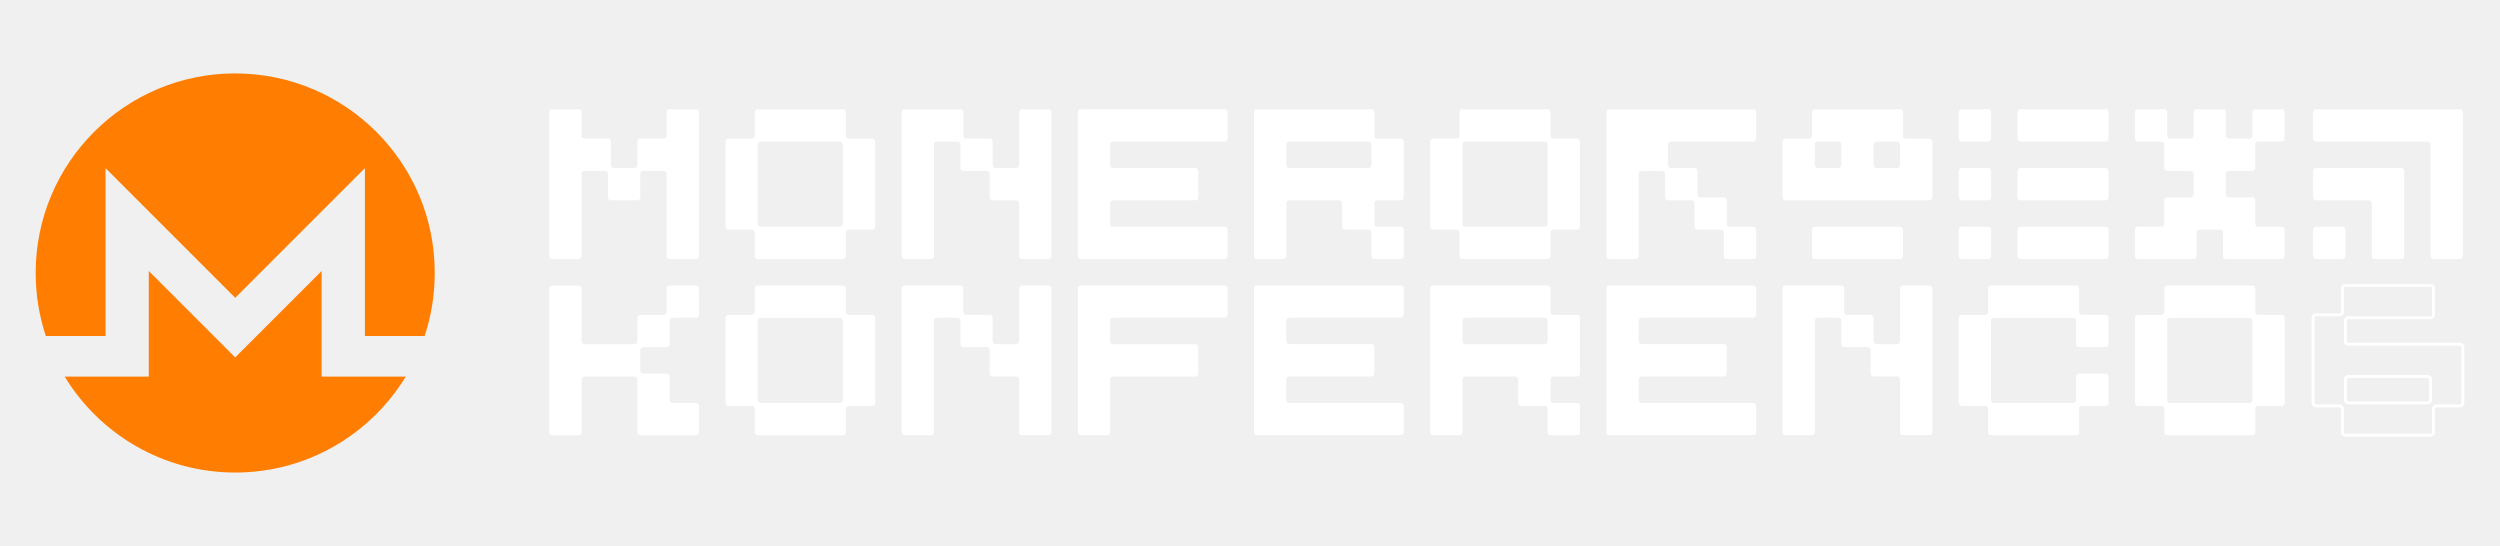
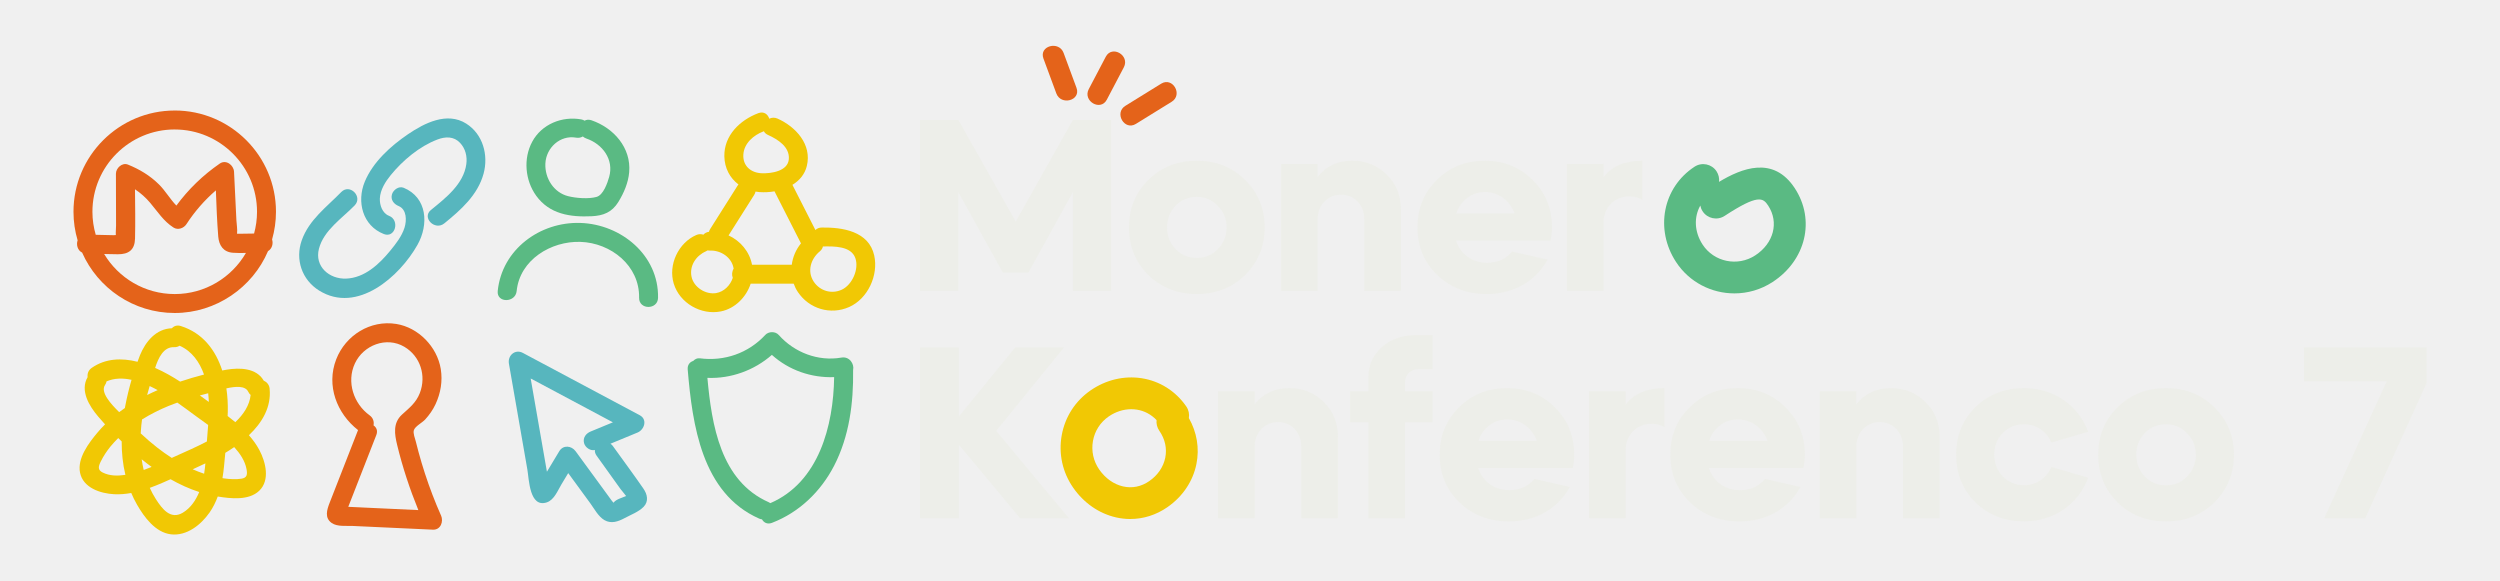
- <svg xmlns="http://www.w3.org/2000/svg" id="Layer_1" data-name="Layer 1" viewBox="0 0 783 171" version="1.1">
-   <defs id="defs30" />
-   <g id="g29" style="fill:#ffffff;fill-opacity:1">
-     <path d="m338.49,136.31h8.28c.51,0,.92-.41.92-.92v-16.55c0-.51.41-.92.92-.92h25.75c.51,0,.92-.41.92-.92v-8.28c0-.51-.41-.92-.92-.92h-25.75c-.51,0-.92-.41-.92-.92v-6.44c0-.51.41-.92.92-.92h34.95c.51,0,.92-.41.92-.92v-8.28c0-.51-.41-.92-.92-.92h-45.06c-.51,0-.92.41-.92.92v45.06c0,.51.41.92.92.92Z" fill="#1d1d1b" id="path1" style="fill:#ffffff;fill-opacity:1" />
-     <path d="m207.89,43.42h-7.36c-.51,0-.92.41-.92.92v7.36c0,.51-.41.92-.92.92h-6.44c-.51,0-.92-.41-.92-.92v-7.36c0-.51-.41-.92-.92-.92h-7.36c-.51,0-.92-.41-.92-.92v-7.36c0-.51-.41-.92-.92-.92h-8.28c-.51,0-.92.41-.92.92v45.06c0,.51.41.92.92.92h8.28c.51,0,.92-.41.92-.92v-25.75c0-.51.41-.92.92-.92h6.44c.51,0,.92.41.92.92v7.36c0,.51.41.92.92.92h8.28c.51,0,.92-.41.92-.92v-7.36c0-.51.41-.92.92-.92h6.44c.51,0,.92.41.92.92v25.75c0,.51.41.92.92.92h8.28c.51,0,.92-.41.92-.92v-45.06c0-.51-.41-.92-.92-.92h-8.28c-.51,0-.92.41-.92.92v7.36c0,.51-.41.92-.92.92Z" fill="#1d1d1b" id="path2" style="fill:#ffffff;fill-opacity:1" />
-     <path d="m207.89,98.61h-7.36c-.51,0-.92.41-.92.92v7.36c0,.51-.41.92-.92.92h-15.63c-.51,0-.92-.41-.92-.92v-16.55c0-.51-.41-.92-.92-.92h-8.28c-.51,0-.92.41-.92.92v45.06c0,.51.41.92.92.92h8.28c.51,0,.92-.41.92-.92v-16.55c0-.51.41-.92.92-.92h15.63c.51,0,.92.41.92.92v16.55c0,.51.41.92.92.92h17.47c.51,0,.92-.41.92-.92v-8.28c0-.51-.41-.92-.92-.92h-7.36c-.51,0-.92-.41-.92-.92v-7.36c0-.51-.41-.92-.92-.92h-7.36c-.51,0-.92-.41-.92-.92v-6.44c0-.51.41-.92.92-.92h7.36c.51,0,.92-.41.92-.92v-7.36c0-.51.41-.92.92-.92h7.36c.51,0,.92-.41.92-.92v-8.28c0-.51-.41-.92-.92-.92h-8.28c-.51,0-.92.41-.92.92v7.36c0,.51-.41.92-.92.92Z" fill="#1d1d1b" id="path3" style="fill:#ffffff;fill-opacity:1" />
-     <path d="m264,34.23h-26.67c-.51,0-.92.41-.92.92v7.36c0,.51-.41.92-.92.92h-7.36c-.51,0-.92.41-.92.92v26.67c0,.51.41.92.92.92h7.36c.51,0,.92.41.92.92v7.36c0,.51.41.92.92.92h26.67c.51,0,.92-.41.92-.92v-7.36c0-.51.41-.92.92-.92h7.36c.51,0,.92-.41.92-.92v-26.67c0-.51-.41-.92-.92-.92h-7.36c-.51,0-.92-.41-.92-.92v-7.36c0-.51-.41-.92-.92-.92Zm0,11.04v24.83c0,.51-.41.92-.92.92h-24.83c-.51,0-.92-.41-.92-.92v-24.83c0-.51.41-.92.92-.92h24.83c.51,0,.92.41.92.92Z" fill="#1d1d1b" id="path4" style="fill:#ffffff;fill-opacity:1" />
-     <path d="m264,89.41h-26.67c-.51,0-.92.41-.92.92v7.36c0,.51-.41.92-.92.92h-7.36c-.51,0-.92.41-.92.92v26.67c0,.51.41.92.92.92h7.36c.51,0,.92.41.92.92v7.36c0,.51.41.92.92.92h26.67c.51,0,.92-.41.92-.92v-7.36c0-.51.41-.92.92-.92h7.36c.51,0,.92-.41.92-.92v-26.67c0-.51-.41-.92-.92-.92h-7.36c-.51,0-.92-.41-.92-.92v-7.36c0-.51-.41-.92-.92-.92Zm0,11.04v24.83c0,.51-.41.92-.92.92h-24.83c-.51,0-.92-.41-.92-.92v-24.83c0-.51.41-.92.92-.92h24.83c.51,0,.92.41.92.92Z" fill="#1d1d1b" id="path5" style="fill:#ffffff;fill-opacity:1" />
-     <path d="m458.05,81.13h26.67c.51,0,.92-.41.92-.92v-7.36c0-.51.41-.92.92-.92h7.36c.51,0,.92-.41.92-.92v-26.67c0-.51-.41-.92-.92-.92h-7.36c-.51,0-.92-.41-.92-.92v-7.36c0-.51-.41-.92-.92-.92h-26.67c-.51,0-.92.41-.92.92v7.36c0,.51-.41.92-.92.92h-7.36c-.51,0-.92.41-.92.92v26.67c0,.51.41.92.92.92h7.36c.51,0,.92.41.92.92v7.36c0,.51.41.92.92.92Zm0-11.04v-24.83c0-.51.41-.92.92-.92h24.83c.51,0,.92.41.92.92v24.83c0,.51-.41.92-.92.92h-24.83c-.51,0-.92-.41-.92-.92Z" fill="#1d1d1b" id="path6" style="fill:#ffffff;fill-opacity:1" />
-     <path d="m705.45,89.41h-26.67c-.51,0-.92.41-.92.92v7.36c0,.51-.41.92-.92.92h-7.36c-.51,0-.92.41-.92.92v26.67c0,.51.41.92.92.92h7.36c.51,0,.92.41.92.92v7.36c0,.51.41.92.92.92h26.67c.51,0,.92-.41.92-.92v-7.36c0-.51.41-.92.92-.92h7.36c.51,0,.92-.41.92-.92v-26.67c0-.51-.41-.92-.92-.92h-7.36c-.51,0-.92-.41-.92-.92v-7.36c0-.51-.41-.92-.92-.92Zm0,11.04v24.83c0,.51-.41.92-.92.92h-24.83c-.51,0-.92-.41-.92-.92v-24.83c0-.51.41-.92.92-.92h24.83c.51,0,.92.41.92.92Z" fill="#1d1d1b" id="path7" style="fill:#ffffff;fill-opacity:1" />
-     <path d="m293.43,44.34h6.44c.51,0,.92.41.92.92v7.36c0,.51.41.92.92.92h7.36c.51,0,.92.41.92.92v7.36c0,.51.41.92.92.92h7.36c.51,0,.92.41.92.92v16.55c0,.51.41.92.92.92h8.28c.51,0,.92-.41.92-.92v-45.06c0-.51-.41-.92-.92-.92h-8.28c-.51,0-.92.41-.92.92v16.55c0,.51-.41.92-.92.92h-6.44c-.51,0-.92-.41-.92-.92v-7.36c0-.51-.41-.92-.92-.92h-7.36c-.51,0-.92-.41-.92-.92v-7.36c0-.51-.41-.92-.92-.92h-17.47c-.51,0-.92.41-.92.92v45.06c0,.51.41.92.92.92h8.28c.51,0,.92-.41.92-.92v-34.95c0-.51.41-.92.92-.92Z" fill="#1d1d1b" id="path8" style="fill:#ffffff;fill-opacity:1" />
-     <path d="m594.17,107.8h-6.44c-.51,0-.92-.41-.92-.92v-7.36c0-.51-.41-.92-.92-.92h-7.36c-.51,0-.92-.41-.92-.92v-7.36c0-.51-.41-.92-.92-.92h-17.47c-.51,0-.92.41-.92.92v45.06c0,.51.41.92.92.92h8.28c.51,0,.92-.41.92-.92v-34.95c0-.51.41-.92.92-.92h6.44c.51,0,.92.41.92.92v7.36c0,.51.41.92.92.92h7.36c.51,0,.92.41.92.92v7.36c0,.51.41.92.92.92h7.36c.51,0,.92.41.92.92v16.55c0,.51.41.92.92.92h8.28c.51,0,.92-.41.92-.92v-45.06c0-.51-.41-.92-.92-.92h-8.28c-.51,0-.92.41-.92.92v16.55c0,.51-.41.92-.92.92Z" fill="#1d1d1b" id="path9" style="fill:#ffffff;fill-opacity:1" />
-     <path d="m318.26,107.8h-6.44c-.51,0-.92-.41-.92-.92v-7.36c0-.51-.41-.92-.92-.92h-7.36c-.51,0-.92-.41-.92-.92v-7.36c0-.51-.41-.92-.92-.92h-17.47c-.51,0-.92.41-.92.92v45.06c0,.51.41.92.92.92h8.28c.51,0,.92-.41.92-.92v-34.95c0-.51.41-.92.92-.92h6.44c.51,0,.92.41.92.92v7.36c0,.51.41.92.92.92h7.36c.51,0,.92.41.92.92v7.36c0,.51.41.92.92.92h7.36c.51,0,.92.41.92.92v16.55c0,.51.41.92.92.92h8.28c.51,0,.92-.41.92-.92v-45.06c0-.51-.41-.92-.92-.92h-8.28c-.51,0-.92.41-.92.92v16.55c0,.51-.41.92-.92.92Z" fill="#1d1d1b" id="path10" style="fill:#ffffff;fill-opacity:1" />
-     <path d="m338.49,81.13h45.06c.51,0,.92-.41.92-.92v-8.28c0-.51-.41-.92-.92-.92h-34.95c-.51,0-.92-.41-.92-.92v-6.44c0-.51.41-.92.92-.92h25.75c.51,0,.92-.41.92-.92v-8.28c0-.51-.41-.92-.92-.92h-25.75c-.51,0-.92-.41-.92-.92v-6.44c0-.51.41-.92.92-.92h34.95c.51,0,.92-.41.92-.92v-8.28c0-.51-.41-.92-.92-.92h-45.06c-.51,0-.92.41-.92.92v45.06c0,.51.41.92.92.92Z" fill="#1d1d1b" id="path11" style="fill:#ffffff;fill-opacity:1" />
-     <path d="m504.04,136.31h45.06c.51,0,.92-.41.92-.92v-8.28c0-.51-.41-.92-.92-.92h-34.95c-.51,0-.92-.41-.92-.92v-6.44c0-.51.41-.92.92-.92h25.75c.51,0,.92-.41.92-.92v-8.28c0-.51-.41-.92-.92-.92h-25.75c-.51,0-.92-.41-.92-.92v-6.44c0-.51.41-.92.92-.92h34.95c.51,0,.92-.41.92-.92v-8.28c0-.51-.41-.92-.92-.92h-45.06c-.51,0-.92.41-.92.92v45.06c0,.51.41.92.92.92Z" fill="#1d1d1b" id="path12" style="fill:#ffffff;fill-opacity:1" />
-     <path d="m393.67,136.31h45.06c.51,0,.92-.41.92-.92v-8.28c0-.51-.41-.92-.92-.92h-34.95c-.51,0-.92-.41-.92-.92v-6.44c0-.51.41-.92.92-.92h25.75c.51,0,.92-.41.92-.92v-8.28c0-.51-.41-.92-.92-.92h-25.75c-.51,0-.92-.41-.92-.92v-6.44c0-.51.41-.92.92-.92h34.95c.51,0,.92-.41.92-.92v-8.28c0-.51-.41-.92-.92-.92h-45.06c-.51,0-.92.41-.92.92v45.06c0,.51.41.92.92.92Z" fill="#1d1d1b" id="path13" style="fill:#ffffff;fill-opacity:1" />
-     <path d="m431.38,62.74h7.36c.51,0,.92-.41.92-.92v-17.47c0-.51-.41-.92-.92-.92h-7.36c-.51,0-.92-.41-.92-.92v-7.36c0-.51-.41-.92-.92-.92h-35.87c-.51,0-.92.41-.92.92v45.06c0,.51.41.92.92.92h8.28c.51,0,.92-.41.92-.92v-16.55c0-.51.41-.92.92-.92h15.63c.51,0,.92.41.92.92v7.36c0,.51.41.92.92.92h7.36c.51,0,.92.41.92.92v7.36c0,.51.41.92.92.92h8.28c.51,0,.92-.41.92-.92v-8.28c0-.51-.41-.92-.92-.92h-7.36c-.51,0-.92-.41-.92-.92v-6.44c0-.51.41-.92.92-.92Zm-28.51-11.04v-6.44c0-.51.41-.92.92-.92h24.83c.51,0,.92.41.92.92v6.44c0,.51-.41.92-.92.92h-24.83c-.51,0-.92-.41-.92-.92Z" fill="#1d1d1b" id="path14" style="fill:#ffffff;fill-opacity:1" />
-     <path d="m486.56,117.92h7.36c.51,0,.92-.41.92-.92v-17.47c0-.51-.41-.92-.92-.92h-7.36c-.51,0-.92-.41-.92-.92v-7.36c0-.51-.41-.92-.92-.92h-35.87c-.51,0-.92.41-.92.92v45.06c0,.51.41.92.92.92h8.28c.51,0,.92-.41.92-.92v-16.55c0-.51.41-.92.92-.92h15.63c.51,0,.92.41.92.92v7.36c0,.51.41.92.92.92h7.36c.51,0,.92.41.92.92v7.36c0,.51.41.92.92.92h8.28c.51,0,.92-.41.92-.92v-8.28c0-.51-.41-.92-.92-.92h-7.36c-.51,0-.92-.41-.92-.92v-6.44c0-.51.41-.92.92-.92Zm-28.51-11.04v-6.44c0-.51.41-.92.92-.92h24.83c.51,0,.92.41.92.92v6.44c0,.51-.41.92-.92.92h-24.83c-.51,0-.92-.41-.92-.92Z" fill="#1d1d1b" id="path15" style="fill:#ffffff;fill-opacity:1" />
-     <path d="m761.24,136.77h-26.67c-.76,0-1.38-.62-1.38-1.38v-7.36c0-.25-.21-.46-.46-.46h-7.36c-.76,0-1.38-.62-1.38-1.38v-26.67c0-.76.62-1.38,1.38-1.38h7.36c.25,0,.46-.21.46-.46v-7.36c0-.76.62-1.38,1.38-1.38h26.67c.76,0,1.38.62,1.38,1.38v8.28c0,.76-.62,1.38-1.38,1.38h-25.75c-.25,0-.46.21-.46.46v6.44c0,.25.21.46.46.46h34.95c.76,0,1.38.62,1.38,1.38v17.47c0,.76-.62,1.38-1.38,1.38h-7.36c-.25,0-.46.21-.46.46v7.36c0,.76-.62,1.38-1.38,1.38Zm-35.87-37.71c-.25,0-.46.21-.46.46v26.67c0,.25.21.46.46.46h7.36c.76,0,1.38.62,1.38,1.38v7.36c0,.25.21.46.46.46h26.67c.25,0,.46-.21.46-.46v-7.36c0-.76.62-1.38,1.38-1.38h7.36c.25,0,.46-.21.46-.46v-17.47c0-.25-.21-.46-.46-.46h-34.95c-.76,0-1.38-.62-1.38-1.38v-6.44c0-.76.62-1.38,1.38-1.38h25.75c.25,0,.46-.21.46-.46v-8.28c0-.25-.21-.46-.46-.46h-26.67c-.25,0-.46.21-.46.46v7.36c0,.76-.62,1.38-1.38,1.38h-7.36Zm34.95,27.59h-24.83c-.76,0-1.38-.62-1.38-1.38v-6.44c0-.76.62-1.38,1.38-1.38h24.83c.76,0,1.38.62,1.38,1.38v6.44c0,.76-.62,1.38-1.38,1.38Zm-24.83-8.28c-.25,0-.46.21-.46.46v6.44c0,.25.21.46.46.46h24.83c.25,0,.46-.21.46-.46v-6.44c0-.25-.21-.46-.46-.46h-24.83Z" fill="#1d1d1b" id="path16" style="fill:#ffffff;fill-opacity:1" />
-     <path d="m660.38,107.8v-8.28c0-.51-.41-.92-.92-.92h-7.36c-.51,0-.92-.41-.92-.92v-7.35c0-.51-.41-.92-.92-.92h-26.67c-.51,0-.92.41-.92.92v7.36c0,.51-.41.92-.92.92h-7.36c-.51,0-.92.41-.92.92v26.67c0,.51.41.92.92.92h7.36c.51,0,.92.41.92.92v7.36c0,.51.41.92.92.92h26.67c.51,0,.92-.41.92-.92v-7.36c0-.51.41-.92.92-.92h7.36c.51,0,.92-.41.92-.92v-8.28c0-.51-.41-.92-.92-.92h-8.28c-.51,0-.92.41-.92.92v7.36c0,.51-.41.92-.92.92h-24.83c-.51,0-.92-.41-.92-.92v-24.83c0-.51.41-.92.92-.92h24.83c.51,0,.92.41.92.92v7.35c0,.51.41.92.92.92h8.28c.51,0,.92-.41.92-.92Z" fill="#1d1d1b" id="path17" style="fill:#ffffff;fill-opacity:1" />
-     <path d="m504.04,81.13h8.28c.51,0,.92-.41.92-.92v-25.75c0-.51.41-.92.92-.92h6.44c.51,0,.92.41.92.92v7.36c0,.51.41.92.92.92h7.36c.51,0,.92.41.92.92v7.36c0,.51.41.92.92.92h7.36c.51,0,.92.41.92.92v7.36c0,.51.41.92.92.92h8.28c.51,0,.92-.41.92-.92v-8.28c0-.51-.41-.92-.92-.92h-7.36c-.51,0-.92-.41-.92-.92v-7.36c0-.51-.41-.92-.92-.92h-7.36c-.51,0-.92-.41-.92-.92v-7.36c0-.51-.41-.92-.92-.92h-7.36c-.51,0-.92-.41-.92-.92v-6.44c0-.51.41-.92.92-.92h25.75c.51,0,.92-.41.92-.92v-8.28c0-.51-.41-.92-.92-.92h-45.06c-.51,0-.92.41-.92.92v45.06c0,.51.41.92.92.92Z" fill="#1d1d1b" id="path18" style="fill:#ffffff;fill-opacity:1" />
-     <g id="g19" style="fill:#ffffff;fill-opacity:1">
-       <path d="m595.09,34.23h-26.67c-.51,0-.92.41-.92.92v7.36c0,.51-.41.92-.92.92h-7.36c-.51,0-.92.41-.92.92v17.47c0,.51.41.92.92.92h45.06c.51,0,.92-.41.92-.92v-17.47c0-.51-.41-.92-.92-.92h-7.36c-.51,0-.92-.41-.92-.92v-7.36c0-.51-.41-.92-.92-.92Zm-8.28,17.47v-6.44c0-.51.41-.92.92-.92h6.44c.51,0,.92.41.92.92v6.44c0,.51-.41.92-.92.92h-6.44c-.51,0-.92-.41-.92-.92Zm-17.47-7.36h6.44c.51,0,.92.41.92.92v6.44c0,.51-.41.92-.92.92h-6.44c-.51,0-.92-.41-.92-.92v-6.44c0-.51.41-.92.92-.92Z" fill="#1d1d1b" id="path19" style="fill:#ffffff;fill-opacity:1" />
-       <rect x="567.5" y="71.01" width="28.51" height="10.12" rx=".92" ry=".92" fill="#1d1d1b" id="rect19" style="fill:#ffffff;fill-opacity:1" />
-     </g>
-     <path d="m704.53,43.42h-6.44c-.51,0-.92-.41-.92-.92v-7.36c0-.51-.41-.92-.92-.92h-8.28c-.51,0-.92.41-.92.92v7.36c0,.51-.41.92-.92.92h-6.44c-.51,0-.92-.41-.92-.92v-7.36c0-.51-.41-.92-.92-.92h-8.28c-.51,0-.92.41-.92.92v8.28c0,.51.41.92.92.92h7.36c.51,0,.92.41.92.92v7.36c0,.51.41.92.92.92h7.36c.51,0,.92.41.92.92v6.44c0,.51-.41.92-.92.92h-7.36c-.51,0-.92.41-.92.92v7.36c0,.51-.41.92-.92.92h-7.36c-.51,0-.92.41-.92.92v8.28c0,.51.41.92.92.92h17.47c.51,0,.92-.41.92-.92v-7.36c0-.51.41-.92.92-.92h6.44c.51,0,.92.41.92.92v7.36c0,.51.41.92.92.92h17.47c.51,0,.92-.41.92-.92v-8.28c0-.51-.41-.92-.92-.92h-7.36c-.51,0-.92-.41-.92-.92v-7.36c0-.51-.41-.92-.92-.92h-7.36c-.51,0-.92-.41-.92-.92v-6.44c0-.51.41-.92.92-.92h7.36c.51,0,.92-.41.92-.92v-7.36c0-.51.41-.92.92-.92h7.36c.51,0,.92-.41.92-.92v-8.28c0-.51-.41-.92-.92-.92h-8.28c-.51,0-.92.41-.92.92v7.36c0,.51-.41.92-.92.92Z" fill="#1d1d1b" id="path20" style="fill:#ffffff;fill-opacity:1" />
-     <g id="g22" style="fill:#ffffff;fill-opacity:1">
-       <path d="m724.46,35.15v8.28c0,.51.41.92.92.92h34.95c.51,0,.92.41.92.92v34.95c0,.51.41.92.92.92h8.28c.51,0,.92-.41.92-.92v-45.06c0-.51-.41-.92-.92-.92h-45.06c-.51,0-.92.41-.92.92Z" fill="#1d1d1b" id="path21" style="fill:#ffffff;fill-opacity:1" />
-       <path d="m743.77,81.13h8.28c.51,0,.92-.41.92-.92v-26.67c0-.51-.41-.92-.92-.92h-26.67c-.51,0-.92.41-.92.92v8.28c0,.51.41.92.92.92h16.55c.51,0,.92.41.92.92v16.55c0,.51.41.92.92.92Z" fill="#1d1d1b" id="path22" style="fill:#ffffff;fill-opacity:1" />
-       <rect x="724.46" y="71.01" width="10.12" height="10.12" rx=".92" ry=".92" fill="#1d1d1b" id="rect22" style="fill:#ffffff;fill-opacity:1" />
-     </g>
-     <g id="g28" style="fill:#ffffff;fill-opacity:1">
-       <rect x="613.48" y="34.23" width="10.12" height="10.12" rx=".92" ry=".92" fill="#1d1d1b" id="rect23" style="fill:#ffffff;fill-opacity:1" />
-       <rect x="631.88" y="34.23" width="28.51" height="10.12" rx=".92" ry=".92" fill="#1d1d1b" id="rect24" style="fill:#ffffff;fill-opacity:1" />
-       <rect x="613.48" y="52.62" width="10.12" height="10.12" rx=".92" ry=".92" fill="#1d1d1b" id="rect25" style="fill:#ffffff;fill-opacity:1" />
-       <rect x="631.88" y="52.62" width="28.51" height="10.12" rx=".92" ry=".92" fill="#1d1d1b" id="rect26" style="fill:#ffffff;fill-opacity:1" />
-       <rect x="613.48" y="71.01" width="10.12" height="10.12" rx=".92" ry=".92" fill="#1d1d1b" id="rect27" style="fill:#ffffff;fill-opacity:1" />
-       <rect x="631.88" y="71.01" width="28.51" height="10.12" rx=".92" ry=".92" fill="#1d1d1b" id="rect28" style="fill:#ffffff;fill-opacity:1" />
-     </g>
-   </g>
-   <g id="g30">
-     <path id="_149931032" data-name=" 149931032" d="m73.67,22.99c-34.51,0-62.53,28.02-62.49,62.5,0,6.9,1.11,13.53,3.17,19.74h18.7v-52.58l40.62,40.62,40.62-40.62v52.58h18.7c2.07-6.21,3.16-12.84,3.17-19.74.06-34.51-27.98-62.49-62.49-62.49h0Z" fill="#ff7d00" />
-     <path id="_149931160" data-name=" 149931160" d="m64.33,102.61l-17.73-17.73v33.08h-26.34c10.97,18,30.79,30.04,53.41,30.04s42.44-12.04,53.41-30.04h-26.35v-33.08l-17.73,17.73-9.34,9.34-9.34-9.34h0Z" fill="#ff7d00" />
-   </g>
+ <svg xmlns="http://www.w3.org/2000/svg" id="Layer_1" viewBox="0 0 1360.8 315.9">
+   <defs>
+     <style>.cls-1{fill:#e4631a;}.cls-2{fill:#f1c804;}.cls-3{fill:#57b6be;}.cls-4{fill:#edeee9;}.cls-5{fill:#5aba83;}</style>
+   </defs>
+   <path class="cls-4" d="M500.8,158.32v-93.01h20.86l31.22,55.27,31.09-55.27h20.86v93.01h-20.86v-53.68l-24.18,43.71h-13.95l-24.18-43.71v53.68h-20.86Z" />
+   <path class="cls-4" d="M614.52,123.77c0-10.23,3.46-18.87,10.5-25.78,7.04-7.04,15.94-10.5,26.44-10.5s19.27,3.45,26.31,10.5c7.04,6.91,10.63,15.55,10.63,25.78s-3.59,18.87-10.63,25.91c-7.04,6.91-15.81,10.36-26.31,10.36s-19.4-3.46-26.44-10.36c-7.04-7.04-10.5-15.68-10.5-25.91ZM662.89,135.6c3.19-3.32,4.78-7.18,4.78-11.82s-1.59-8.5-4.78-11.69c-3.06-3.32-6.91-4.92-11.43-4.92s-8.5,1.59-11.56,4.78c-3.06,3.19-4.65,7.18-4.65,11.83s1.59,8.64,4.65,11.82c3.05,3.19,6.91,4.78,11.56,4.78s8.37-1.59,11.43-4.78Z" />
+   <path class="cls-4" d="M697.29,89.22h19.93v7.04c4.65-5.85,10.9-8.77,18.87-8.77,7.44,0,13.68,2.52,18.73,7.57,5.18,5.05,7.71,11.29,7.71,18.87v44.38h-19.93v-39.06c0-7.57-5.31-13.29-12.62-13.29s-12.76,5.71-12.76,13.29v39.06h-19.93v-69.09Z" />
+   <path class="cls-4" d="M792.55,130.95c2.26,7.31,8.77,12.09,16.87,12.09,5.71,0,10.23-1.99,13.69-6.11l19.26,4.38c-6.24,11.56-18.34,18.74-33.08,18.74-10.76,0-19.8-3.46-26.97-10.36-7.18-6.91-10.76-15.55-10.76-25.91s3.46-18.87,10.5-25.78c7.04-7.04,15.68-10.5,26.17-10.5s19,3.45,26.04,10.5c7.04,6.91,10.5,15.55,10.5,25.78,0,2.52-.27,4.92-.8,7.18h-51.42ZM824.44,116.2c-2.53-7.04-8.77-11.69-16.21-11.69-7.04,0-13.29,4.65-15.55,11.69h31.76Z" />
+   <path class="cls-4" d="M872.8,96.4c4.65-5.98,11.69-8.9,21.13-8.9v21.26c-1.86-1.2-4.25-1.86-7.17-1.86-7.97,0-13.95,6.11-13.95,14.22v37.2h-19.93v-69.09h19.93v7.18Z" />
+   <path class="cls-4" d="M500.8,189.08h21.13v37.6l30.69-37.6h26.57l-36.94,45.44,39.6,47.57h-26.57l-33.35-39.99v39.99h-21.13v-93.01Z" />
+   <path class="cls-4" d="M663.01,213h19.93v7.04c4.65-5.85,10.9-8.77,18.87-8.77,7.44,0,13.68,2.52,18.73,7.57,5.18,5.05,7.71,11.29,7.71,18.87v44.38h-19.93v-39.06c0-7.57-5.31-13.29-12.62-13.29s-12.76,5.71-12.76,13.29v39.06h-19.93v-69.09Z" />
+   <path class="cls-4" d="M764.78,213h15.01v16.87h-15.01v52.22h-19.93v-52.22h-9.97v-16.87h9.97v-7.71c0-6.51,2.39-11.96,7.31-16.34,4.92-4.38,11.03-6.51,18.34-6.51h9.3v18.47h-7.57c-4.25,0-7.44,2.92-7.44,7.04v5.05Z" />
+   <path class="cls-4" d="M804.64,254.72c2.26,7.31,8.77,12.09,16.87,12.09,5.71,0,10.23-1.99,13.69-6.11l19.27,4.38c-6.24,11.56-18.34,18.74-33.08,18.74-10.76,0-19.8-3.46-26.97-10.36-7.18-6.91-10.76-15.55-10.76-25.91s3.45-18.87,10.5-25.78c7.04-7.04,15.68-10.5,26.17-10.5s19,3.45,26.04,10.5c7.04,6.91,10.5,15.55,10.5,25.78,0,2.52-.27,4.92-.8,7.18h-51.42ZM836.53,239.97c-2.52-7.04-8.77-11.69-16.21-11.69-7.04,0-13.29,4.65-15.55,11.69h31.76Z" />
+   <path class="cls-4" d="M884.89,220.17c4.65-5.98,11.69-8.9,21.13-8.9v21.26c-1.86-1.2-4.25-1.86-7.18-1.86-7.97,0-13.95,6.11-13.95,14.22v37.2h-19.93v-69.09h19.93v7.17Z" />
+   <path class="cls-4" d="M930.19,254.72c2.26,7.31,8.77,12.09,16.87,12.09,5.71,0,10.23-1.99,13.69-6.11l19.26,4.38c-6.24,11.56-18.34,18.74-33.08,18.74-10.76,0-19.8-3.46-26.97-10.36-7.18-6.91-10.76-15.55-10.76-25.91s3.46-18.87,10.5-25.78c7.04-7.04,15.68-10.5,26.17-10.5s19,3.45,26.04,10.5c7.04,6.91,10.5,15.55,10.5,25.78,0,2.52-.27,4.92-.8,7.18h-51.42ZM962.08,239.97c-2.53-7.04-8.77-11.69-16.21-11.69-7.04,0-13.29,4.65-15.55,11.69h31.76Z" />
+   <path class="cls-4" d="M990.51,213h19.93v7.04c4.65-5.85,10.89-8.77,18.87-8.77,7.44,0,13.69,2.52,18.74,7.57,5.18,5.05,7.71,11.29,7.71,18.87v44.38h-19.93v-39.06c0-7.57-5.32-13.29-12.62-13.29s-12.76,5.71-12.76,13.29v39.06h-19.93v-69.09Z" />
+   <path class="cls-4" d="M1116.59,240.9c-2.53-5.98-8.11-9.97-14.88-9.97-4.65,0-8.5,1.59-11.56,4.78-3.06,3.06-4.65,7.04-4.65,11.69,0,9.57,7.04,16.74,16.21,16.74,6.78,0,12.36-3.99,14.88-9.97l20.06,5.85c-5.31,14.35-18.6,23.78-34.94,23.78-10.5,0-19.4-3.46-26.44-10.36-7.04-7.04-10.5-15.68-10.5-25.91s3.45-19,10.5-25.91c7.04-6.91,15.94-10.36,26.44-10.36,16.34,0,29.63,9.43,34.94,23.78l-20.06,5.85Z" />
+   <path class="cls-4" d="M1142.1,247.54c0-10.23,3.45-18.87,10.5-25.78,7.04-7.04,15.94-10.5,26.44-10.5s19.27,3.45,26.31,10.5c7.04,6.91,10.63,15.55,10.63,25.78s-3.59,18.87-10.63,25.91c-7.04,6.91-15.81,10.36-26.31,10.36s-19.4-3.46-26.44-10.36c-7.04-7.04-10.5-15.68-10.5-25.91ZM1190.46,259.37c3.19-3.32,4.78-7.18,4.78-11.82s-1.59-8.5-4.78-11.69c-3.06-3.32-6.91-4.92-11.43-4.92s-8.5,1.59-11.56,4.78c-3.06,3.19-4.65,7.18-4.65,11.83s1.59,8.64,4.65,11.82c3.06,3.19,6.91,4.78,11.56,4.78s8.37-1.59,11.43-4.78Z" />
+   <path class="cls-4" d="M1254.09,207.55v-18.47h66.7v19.53l-33.35,73.48h-22.32l34.01-74.54h-45.04Z" />
+   <path class="cls-1" d="M602.46,54.26c3.09-5.88,6.18-11.76,9.27-17.64,3.4-6.48-6.42-12.24-9.83-5.74-3.09,5.88-6.18,11.76-9.27,17.64-3.4,6.48,6.42,12.24,9.83,5.74h0Z" />
+   <path class="cls-1" d="M618.29,67.44c6.5-4.02,13-8.04,19.5-12.06,6.22-3.85.51-13.7-5.74-9.83-6.5,4.02-13,8.04-19.5,12.06-6.22,3.85-.51,13.7,5.74,9.83h0Z" />
+   <path class="cls-1" d="M585.96,47.82c-2.34-6.34-4.68-12.67-7.02-19.01-2.52-6.81-13.52-3.87-10.98,3.03,2.34,6.34,4.68,12.67,7.02,19.01,2.52,6.81,13.52,3.87,10.98-3.03h0Z" />
+   <path class="cls-5" d="M944.06,159.7c-12.4,0-24.54-6.03-31.78-17.13-11.61-17.79-7.17-40.55,10.1-51.83,4-2.61,9.36-1.49,11.97,2.51,1.15,1.77,1.58,3.8,1.35,5.74,12.22-7.31,29.53-14.48,41.27,3.51,11.25,17.23,6.05,39.15-12.1,51-6.43,4.2-13.66,6.2-20.81,6.2ZM925.52,111.87c-3.54,6.26-3.3,14.29,1.23,21.24,6.21,9.52,19.07,12.16,28.66,5.9,10.05-6.56,13.02-17.94,7.07-27.06-2.82-4.31-5.47-6.36-23.74,5.57-4,2.61-9.36,1.49-11.97-2.51-.64-.98-1.06-2.05-1.26-3.13Z" />
+   <path class="cls-2" d="M615.25,282.51c-2.62,0-5.25-.3-7.86-.9-9.25-2.13-17.53-7.89-23.29-16.23-5.78-8.35-7.98-18.45-6.19-28.43,1.79-9.99,7.37-18.68,15.7-24.44,8.32-5.76,18.18-8.11,27.78-6.64,9.88,1.52,18.51,6.97,24.31,15.34,1.33,1.93,1.78,4.21,1.42,6.35,4.37,7.69,5.84,16.43,4.13,24.95-1.89,9.45-7.51,17.82-15.84,23.58-6.11,4.23-13.06,6.41-20.15,6.41ZM615.77,222.74c-4.26,0-8.55,1.37-12.33,3.99-4.52,3.13-7.54,7.84-8.52,13.27-.98,5.45.23,10.97,3.39,15.54,3.31,4.78,7.91,8.06,12.95,9.22,4.97,1.15,9.92.15,14.3-2.88,4.62-3.19,7.71-7.72,8.72-12.75,1.01-5.06-.11-10.14-3.25-14.68-1.22-1.76-1.69-3.81-1.49-5.78-2.9-3.07-6.64-5.06-10.78-5.7-.98-.15-1.98-.23-2.97-.23Z" />
+   <path class="cls-1" d="M240.04,280.56c-3.3-7.45-6.21-15.07-8.74-22.83-1.25-3.85-2.41-7.72-3.47-11.63-.53-1.95-1.04-3.91-1.52-5.87-.41-1.65-1.54-4.31-1.05-6.02.61-2.14,4.57-4.13,6.14-5.84,2.26-2.46,4.22-5.26,5.64-8.29,2.83-6.05,3.95-12.63,2.88-19.24-1.96-12.04-12.11-22.56-24.22-24.51-14.08-2.27-27.59,6.13-32.69,19.24-5.54,14.25.28,29.46,11.88,38.53-3.44,8.8-6.88,17.61-10.32,26.41-1.72,4.41-3.45,8.82-5.17,13.23-1.48,3.78-2.82,8.17,1.16,10.94,3.05,2.12,7.9,1.45,11.44,1.61,4.76.22,9.52.44,14.27.66,9.78.45,19.56.91,29.34,1.36,4.28.2,5.92-4.44,4.45-7.76ZM196.73,276.2c-2.11-.1-4.23-.2-6.34-.29-.27-.01-.55-.03-.82-.04.11-.28.22-.57.33-.85.77-1.96,1.53-3.92,2.3-5.88,1.34-3.43,2.68-6.86,4.02-10.29,2.87-7.35,5.75-14.7,8.62-22.06.92-2.35.05-4.19-1.52-5.24.38-1.91-.15-4.04-2.12-5.47-8.76-6.34-12.69-18.21-8.03-28.24,4.63-9.98,17.17-14.82,26.9-9.09,8.79,5.18,12.09,15.84,8.44,25.23-2.06,5.29-5.7,8.03-9.72,11.71-4.99,4.57-4.04,10.63-2.6,16.56,2.93,12.09,6.84,23.89,11.52,35.4-6.09-.28-12.19-.57-18.28-.85-4.23-.2-8.46-.39-12.69-.59Z" />
+   <path class="cls-1" d="M95.11,60.16c-30.39,0-55.11,24.72-55.11,55.11,0,5.4.79,10.62,2.25,15.55-.84,2.39-.03,5.47,2.45,6.67,8.56,19.35,27.93,32.88,50.41,32.88s42.39-13.9,50.77-33.68c2.2-1.25,2.95-4.07,2.22-6.35,1.37-4.8,2.12-9.85,2.12-15.08,0-30.39-24.72-55.11-55.11-55.11ZM95.11,70.48c24.7,0,44.79,20.09,44.79,44.79,0,4.1-.57,8.08-1.6,11.85-2.48.04-4.97.08-7.45.11-.15,0-1.03-.02-1.82-.02,0-.03,0-.06,0-.08.28-2.25-.24-4.96-.35-7.21-.43-8.81-.86-17.62-1.29-26.44-.18-3.62-4.35-6.81-7.76-4.45-9.16,6.32-17.07,13.98-23.63,22.87-3.43-3.53-5.99-8.06-9.46-11.5-4.85-4.81-10.6-8.27-16.91-10.81-3.17-1.28-6.54,1.93-6.53,4.97.02,9.41.04,18.82.07,28.23,0,1.58-.24,3.49-.12,5.16-.5.03-.97.07-1.26.07-3.23-.07-6.45-.15-9.68-.22-1.16-3.98-1.8-8.19-1.8-12.54,0-24.7,20.09-44.79,44.79-44.79ZM95.11,160.06c-16.3,0-30.59-8.75-38.42-21.8,2.49.06,4.97.12,7.46.14,5.89.04,9.21-2.4,9.35-8.54.21-8.93.07-17.88-.02-26.83,3.1,2.06,5.9,4.57,8.31,7.43,4.06,4.8,7.22,9.92,12.64,13.39,2.43,1.55,5.59.41,7.06-1.85,4.46-6.87,9.84-13.04,16.01-18.37.32,8.38.62,16.77,1.29,25.1.39,4.87,2.79,8.46,7.96,8.85,2.34.18,4.73.16,7.12.1-7.76,13.37-22.22,22.38-38.76,22.38Z" />
+   <path class="cls-3" d="M219.69,102.2c-2.6-1.07-5.64,1.16-6.34,3.6-.85,2.95,1.04,5.29,3.6,6.34,4.53,1.87,4.45,7.92,3.24,11.78-1.47,4.69-4.75,8.86-7.83,12.61-5.99,7.31-13.93,14.73-23.93,15.12-9.21.36-17.32-6.63-14.82-16.26,2.62-10.09,12.55-16.49,19.43-23.57,4.63-4.76-2.65-12.06-7.29-7.29-7.99,8.21-17.53,15.06-21.5,26.27-3.69,10.43.07,21.52,9.48,27.37,20.7,12.85,43.82-7.62,53.53-24.93,6.19-11.04,5.37-25.71-7.58-31.05Z" />
+   <path class="cls-3" d="M253.78,67.28c-10.42-6.59-22.76-.3-31.75,5.82-9.4,6.41-19.02,15.08-23.47,25.78-4.53,10.89-1.2,24.02,10.4,28.52,6.19,2.4,8.88-7.57,2.74-9.95-3.59-1.39-5.1-5.88-4.94-9.42.22-4.72,3.03-9.15,5.93-12.71,6.54-8.03,15.65-15.68,25.43-19.39,4.39-1.66,8.92-1.77,12.3,1.83,2.93,3.12,3.98,7.36,3.41,11.56-1.48,10.93-11.3,18.49-19.26,24.97-5.15,4.19,2.19,11.45,7.29,7.29,8.98-7.31,18.18-15.4,21.35-27.01,2.76-10.1-.3-21.52-9.45-27.3Z" />
+   <path class="cls-3" d="M350.28,266.05c-5.41-7.84-11.11-15.49-16.66-23.23-.39-.55-.85-.96-1.33-1.3,4.91-2.02,9.81-4.05,14.72-6.07,3.77-1.56,5.54-7.13,1.23-9.43-21.22-11.31-42.43-22.62-63.65-33.93-4.21-2.24-8.34,1.44-7.58,5.82,3.34,19.19,6.69,38.38,10.03,57.58.94,5.41,1.12,21.1,10.61,17.96,4-1.33,5.94-6.45,7.93-9.76,1.24-2.06,2.47-4.11,3.71-6.17,4,5.47,8.01,10.95,12.01,16.42,2.19,3,4.36,7.2,7.65,9.14,3.7,2.18,7.53.83,11-1.04,3.35-1.81,7.78-3.44,10.43-6.22,2.81-2.96,1.99-6.73-.11-9.76ZM333.7,273.93c-.18.17-.15.08,0,0h0ZM334.11,273.48c-.07.08-.1.12-.16.18-.32-.38-.68-.76-.92-1.08-1.43-1.91-2.82-3.85-4.22-5.78-5.16-7.06-10.33-14.12-15.49-21.18-2.24-3.06-6.76-3.57-8.91,0-2.03,3.38-4.07,6.76-6.1,10.14-.2.34-.41.68-.61,1.02-.46-2.65-.92-5.29-1.38-7.94-1.04-5.96-2.08-11.93-3.12-17.9-1.45-8.31-2.89-16.61-4.34-24.92,14.92,7.95,29.83,15.9,44.75,23.86-4.03,1.66-8.06,3.33-12.09,4.99-2.59,1.07-4.37,3.41-3.6,6.34.61,2.3,3.41,4.37,5.88,3.72-.09.96.16,2.01.92,3.07,3,4.19,6,8.37,9,12.56,1.35,1.88,2.7,3.77,4.05,5.65.35.48,1.93,2.3,3.02,3.76-2.33,1.09-5.2,1.69-6.69,3.48Z" />
+   <path class="cls-5" d="M321.97,117.71c6.47-.3,11.17-2.16,14.64-7.83,2.99-4.88,5.36-10.35,5.86-16.1,1.19-13.37-8.49-24.2-20.54-28.32-1.46-.5-2.72-.33-3.73.23-.51-.33-1.11-.58-1.85-.71-10.42-1.85-21.48,2.58-26.64,12.14-4.97,9.19-3.91,21.08,2.19,29.48,7.24,9.97,18.48,11.65,30.07,11.11ZM296.86,88.97c.41-8.53,8.01-15.59,16.74-14.04,1.42.25,2.64-.05,3.65-.65.51.47,1.15.86,1.93,1.13,8.78,3,15.07,11.41,12.41,20.86-.96,3.39-3.16,9.89-6.9,10.92-4.36,1.2-11.04.68-15.37-.39-7.95-1.97-12.84-9.84-12.46-17.83Z" />
+   <path class="cls-5" d="M315.92,121.35c-22.06-.71-42.74,14.49-45,37.06-.66,6.6,9.66,6.55,10.31,0,1.71-17.03,18.75-27.27,34.69-26.75,16.63.54,32.28,12.92,31.96,30.43-.12,6.64,10.19,6.64,10.31,0,.42-23.22-20.14-40.03-42.27-40.74Z" />
+   <path class="cls-5" d="M458.02,194.64c-12.73,2.22-25.68-2.79-34.17-12.34-1.8-2.03-5.48-1.96-7.29,0-9.2,9.95-22.27,14.48-35.68,12.73-1.36-.18-2.6.45-3.53,1.42-1.83.58-3.23,2.13-3.02,4.68,2.54,30,7.62,67.33,38.89,81.15.52.23,1.03.35,1.54.41,1,1.78,2.92,2.87,5.45,1.9,14.82-5.69,26.55-17.02,33.81-31.07,8.28-16.03,10.6-34.28,10.34-52.11.76-3.22-1.92-7.54-6.33-6.77ZM419.31,273.87c-.27-.18-.55-.35-.88-.5-26.2-11.57-31.03-42-33.38-67.69,12.78.53,25.5-4.08,35.1-12.51,9.27,8.36,21.49,12.57,33.89,12.11-.37,26.54-8.39,57.24-34.73,68.59Z" />
+   <path class="cls-2" d="M146.78,211.61c-.22-2.23-1.57-3.69-3.22-4.41-3.98-6.98-13.2-7.16-20.28-5.96-.77.13-1.54.28-2.32.42-3.55-10.98-10.51-20.4-22.52-24.19-2.08-.66-3.76-.02-4.87,1.2-8.62.28-14.34,7.21-17.42,14.79-.46,1.14-.86,2.31-1.29,3.46-8.63-2.17-17.43-1.9-24.94,3.33-1.87,1.3-2.46,3.22-2.23,5.02-4.26,7.4.89,15.76,5.8,21.53,1.2,1.41,2.44,2.8,3.69,4.18-1.42,1.41-2.78,2.88-4.07,4.42-4.74,5.66-11.16,14.05-9.54,21.92,1.7,8.27,11.12,11.29,18.53,11.69,3.15.17,6.27-.11,9.34-.67.91,2.15,1.94,4.25,3.12,6.31,3.93,6.86,10.01,15.16,18.46,16.19,8.61,1.04,16.33-5.16,21.01-11.81,1.92-2.73,3.37-5.68,4.49-8.77,7.11,1.17,16.93,2.26,22.56-3.11,6.04-5.76,3.53-15.7.13-22.12-1.57-2.96-3.52-5.64-5.72-8.13,7.18-6.81,12.24-15.26,11.27-25.29ZM135.12,213.23c.35.75.8,1.32,1.31,1.74-.58,5.7-3.96,10.68-8.34,14.82-1.38-1.15-2.78-2.27-4.19-3.35.03-.77.07-1.55.09-2.32.1-4.17-.14-8.47-.77-12.72,4.99-1.12,10.31-1.53,11.9,1.83ZM104.89,255.45c2.31-1.06,4.62-2.13,6.91-3.22-.17,1.89-.39,3.77-.69,5.63-2.1-.7-4.18-1.51-6.22-2.41ZM85.82,212.35c-1.93.84-3.84,1.72-5.73,2.66.43-1.63.89-3.25,1.37-4.87,1.51.7,2.97,1.45,4.36,2.21ZM77.12,250c1.76,1.43,3.56,2.82,5.41,4.16-1.42.59-2.85,1.14-4.31,1.66-.46-1.92-.83-3.86-1.1-5.82ZM85.61,243.65c-3.13-2.44-6.13-5.04-9.03-7.75.08-1.52.2-3.05.36-4.56.11-1.01.24-2.02.38-3.03,4.61-2.86,9.48-5.31,14.44-7.35,1.57-.65,3.16-1.24,4.76-1.82,3.34,2.34,6.62,4.78,9.9,7.2,2.28,1.68,4.58,3.32,6.88,4.98-.21,3-.46,6-.69,8.99-5.53,2.9-11.25,5.39-16.94,7.95-.72.33-1.45.66-2.17.99-2.74-1.76-5.37-3.64-7.89-5.6ZM113.61,217.42c.02.45.03.9.04,1.35-1.62-1.19-3.25-2.35-4.87-3.52,1.51-.42,3.03-.81,4.55-1.19.13,1.13.23,2.26.28,3.36ZM94.78,188.97c1.2.05,2.18-.26,2.95-.79,6.69,2.9,10.92,8.9,13.32,15.69-4.39,1.13-8.74,2.42-13.01,3.85-4.09-2.66-8.72-5.32-13.6-7.46,1.79-5.53,4.58-11.51,10.33-11.29ZM57.16,209.57c.46-.67.73-1.33.84-1.97,4.21-1.85,8.91-1.86,13.6-.86-1.39,4.8-2.56,9.66-3.48,14.5-.05.29-.1.57-.15.86-1.05.72-2.09,1.46-3.1,2.23-4.47-4.39-10.4-10.85-7.7-14.77ZM56.02,257.27c-3-1.47-2.52-3.33-1.14-6.11,1.4-2.83,3.17-5.54,5.16-8,1.35-1.66,2.81-3.21,4.32-4.72.62.61,1.24,1.23,1.87,1.83-.02,6.14.59,12.27,2.02,18.2-4.21.66-8.55.6-12.22-1.21ZM99.52,279.07c-6.69,4.01-11.27-2.08-14.7-7.42-1.26-1.97-2.34-4.01-3.29-6.1,2.28-.82,4.52-1.73,6.71-2.67,1.54-.66,3.07-1.36,4.6-2.03,4.97,2.83,10.17,5.22,15.59,6.96-1.85,4.52-4.7,8.73-8.91,11.26ZM134.19,255.34c.53,2.87.36,4.72-2.76,5.22-3.04.49-6.4.25-9.44-.15-.3-.04-.6-.09-.9-.14.37-2.17.64-4.36.86-6.53.24-2.41.47-4.82.69-7.25,1.62-.98,3.25-2.02,4.84-3.13,3.14,3.45,5.87,7.46,6.71,11.97Z" />
+   <path class="cls-2" d="M475.85,139.04c-2.95-13.2-17.25-15.35-28.59-15.19-1.47.02-2.59.56-3.41,1.36-4.17-8.2-8.35-16.4-12.52-24.6,3.78-2.31,6.73-5.68,7.85-10.29,2.84-11.69-6-21.31-15.93-25.76-1.64-.74-3.21-.59-4.53.04-.74-2.38-2.92-4.15-5.94-3.01-9.99,3.76-18.73,12.13-18.5,23.52.13,6.51,3.08,11.84,7.68,15.28-.11.15-.24.27-.34.44-5.03,7.97-10.07,15.93-15.1,23.9-.31.49-.49.96-.62,1.44-1.29.18-2.31.75-3.03,1.57-1.17-.39-2.51-.42-3.89.19-9.76,4.28-15.37,16.24-12.24,26.48,3.25,10.62,14.88,17.26,25.67,15.09,7.69-1.55,13.81-7.76,16.2-15.11h23.41c.56,1.58,1.3,3.11,2.26,4.54,6.16,9.19,17.77,12.68,27.92,8.19,10.17-4.5,16.06-17.27,13.65-28.09ZM404.63,84.01c.44-6.05,5.55-10.45,10.91-12.47.09-.03.16-.08.24-.12.41.82,1.15,1.54,2.28,2.05,5.29,2.37,11.92,6.51,11.31,13.24-.59,6.46-9.47,7.78-14.69,7.6-5.96-.21-10.51-4.03-10.05-10.31ZM410.54,106.04c.38-.59.59-1.18.7-1.75.74.12,1.5.22,2.27.28,2.58.18,5.34.05,8.07-.42,4.8,9.44,9.61,18.89,14.41,28.33-2.74,3.33-4.45,7.39-5.02,11.61h-21.63c-1.33-7.12-6.34-13-12.77-15.95,4.65-7.36,9.3-14.72,13.96-22.08ZM389.83,159.53c-5.71.94-12.18-3.11-13.41-8.87-1.26-5.96,2.45-11.5,7.77-13.83.36-.16.68-.34.96-.54.41.08.85.13,1.33.11,5.86-.24,11.87,3.67,12.84,9.75,0,.04,0,.07.01.11-.92,1.46-1.08,3.38-.47,5-1.33,4.08-4.81,7.56-9.03,8.26ZM458.22,157.67c-5.57,2.6-11.97.7-15.32-4.41-3.69-5.64-1.56-12.41,3.35-16.45.98-.81,1.5-1.72,1.67-2.65,5.89-.1,15.37-.36,17.68,6.38,2.06,6.02-1.74,14.5-7.38,17.13Z" />
</svg>
